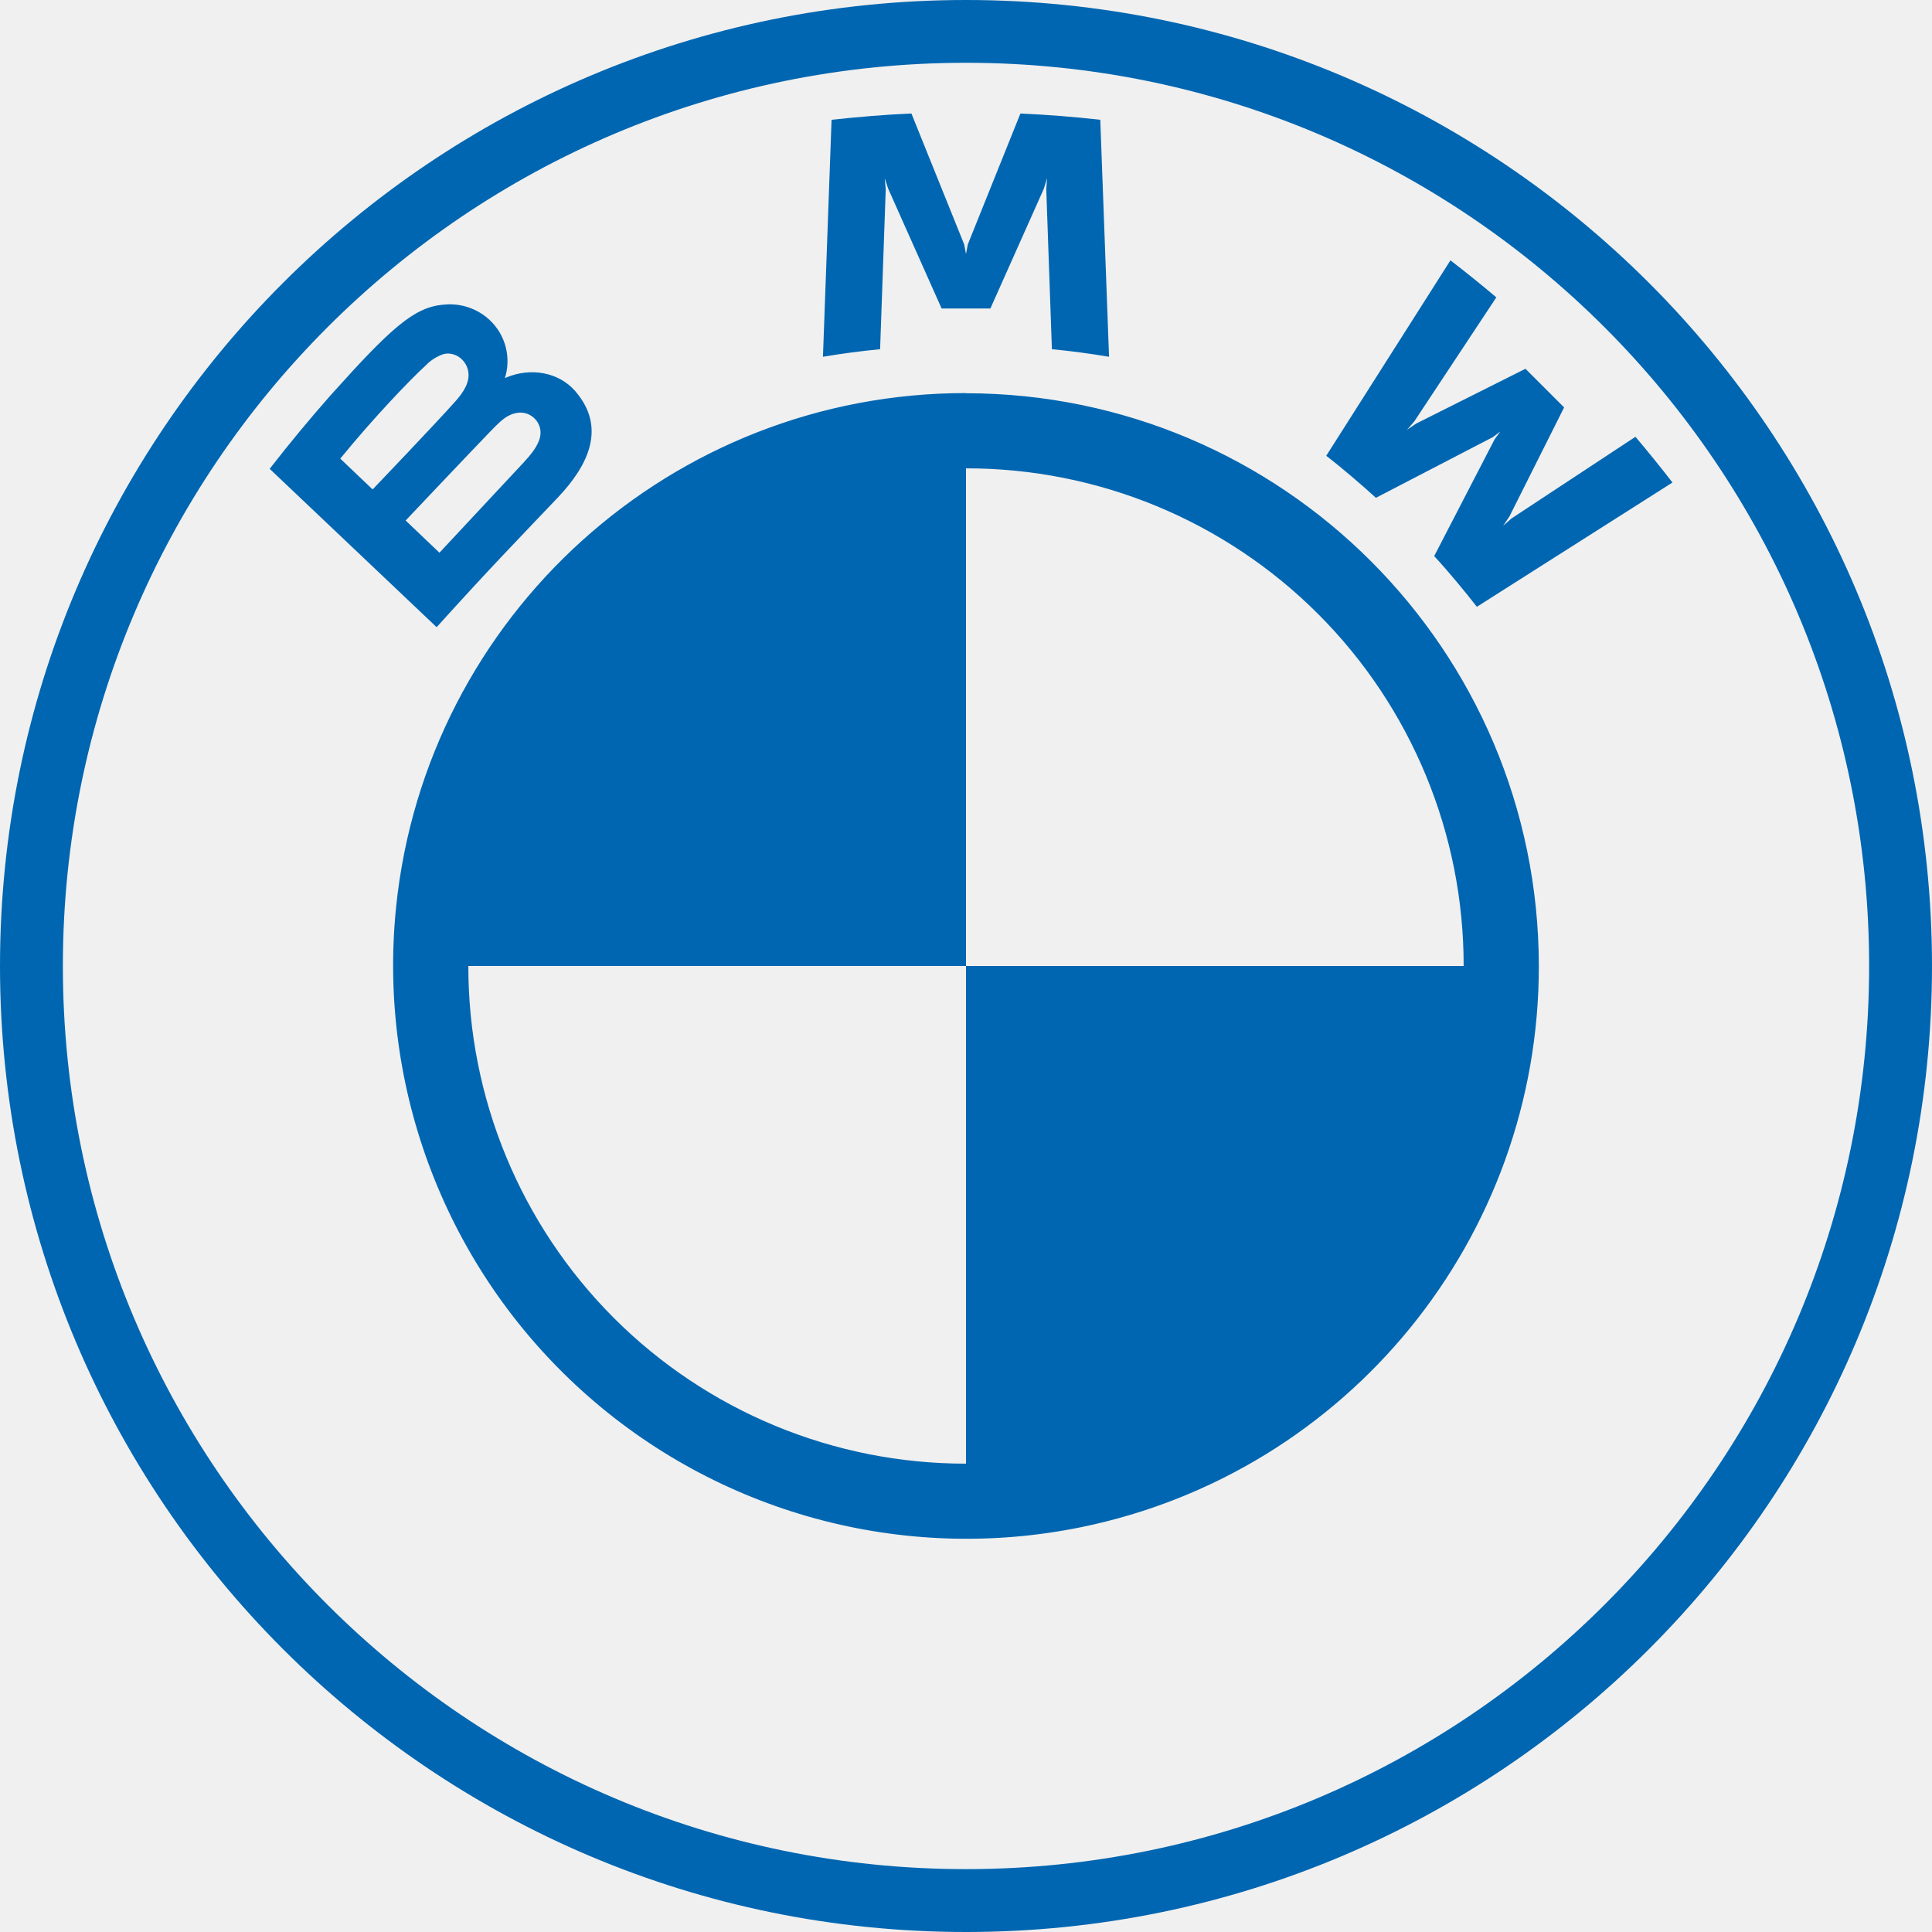
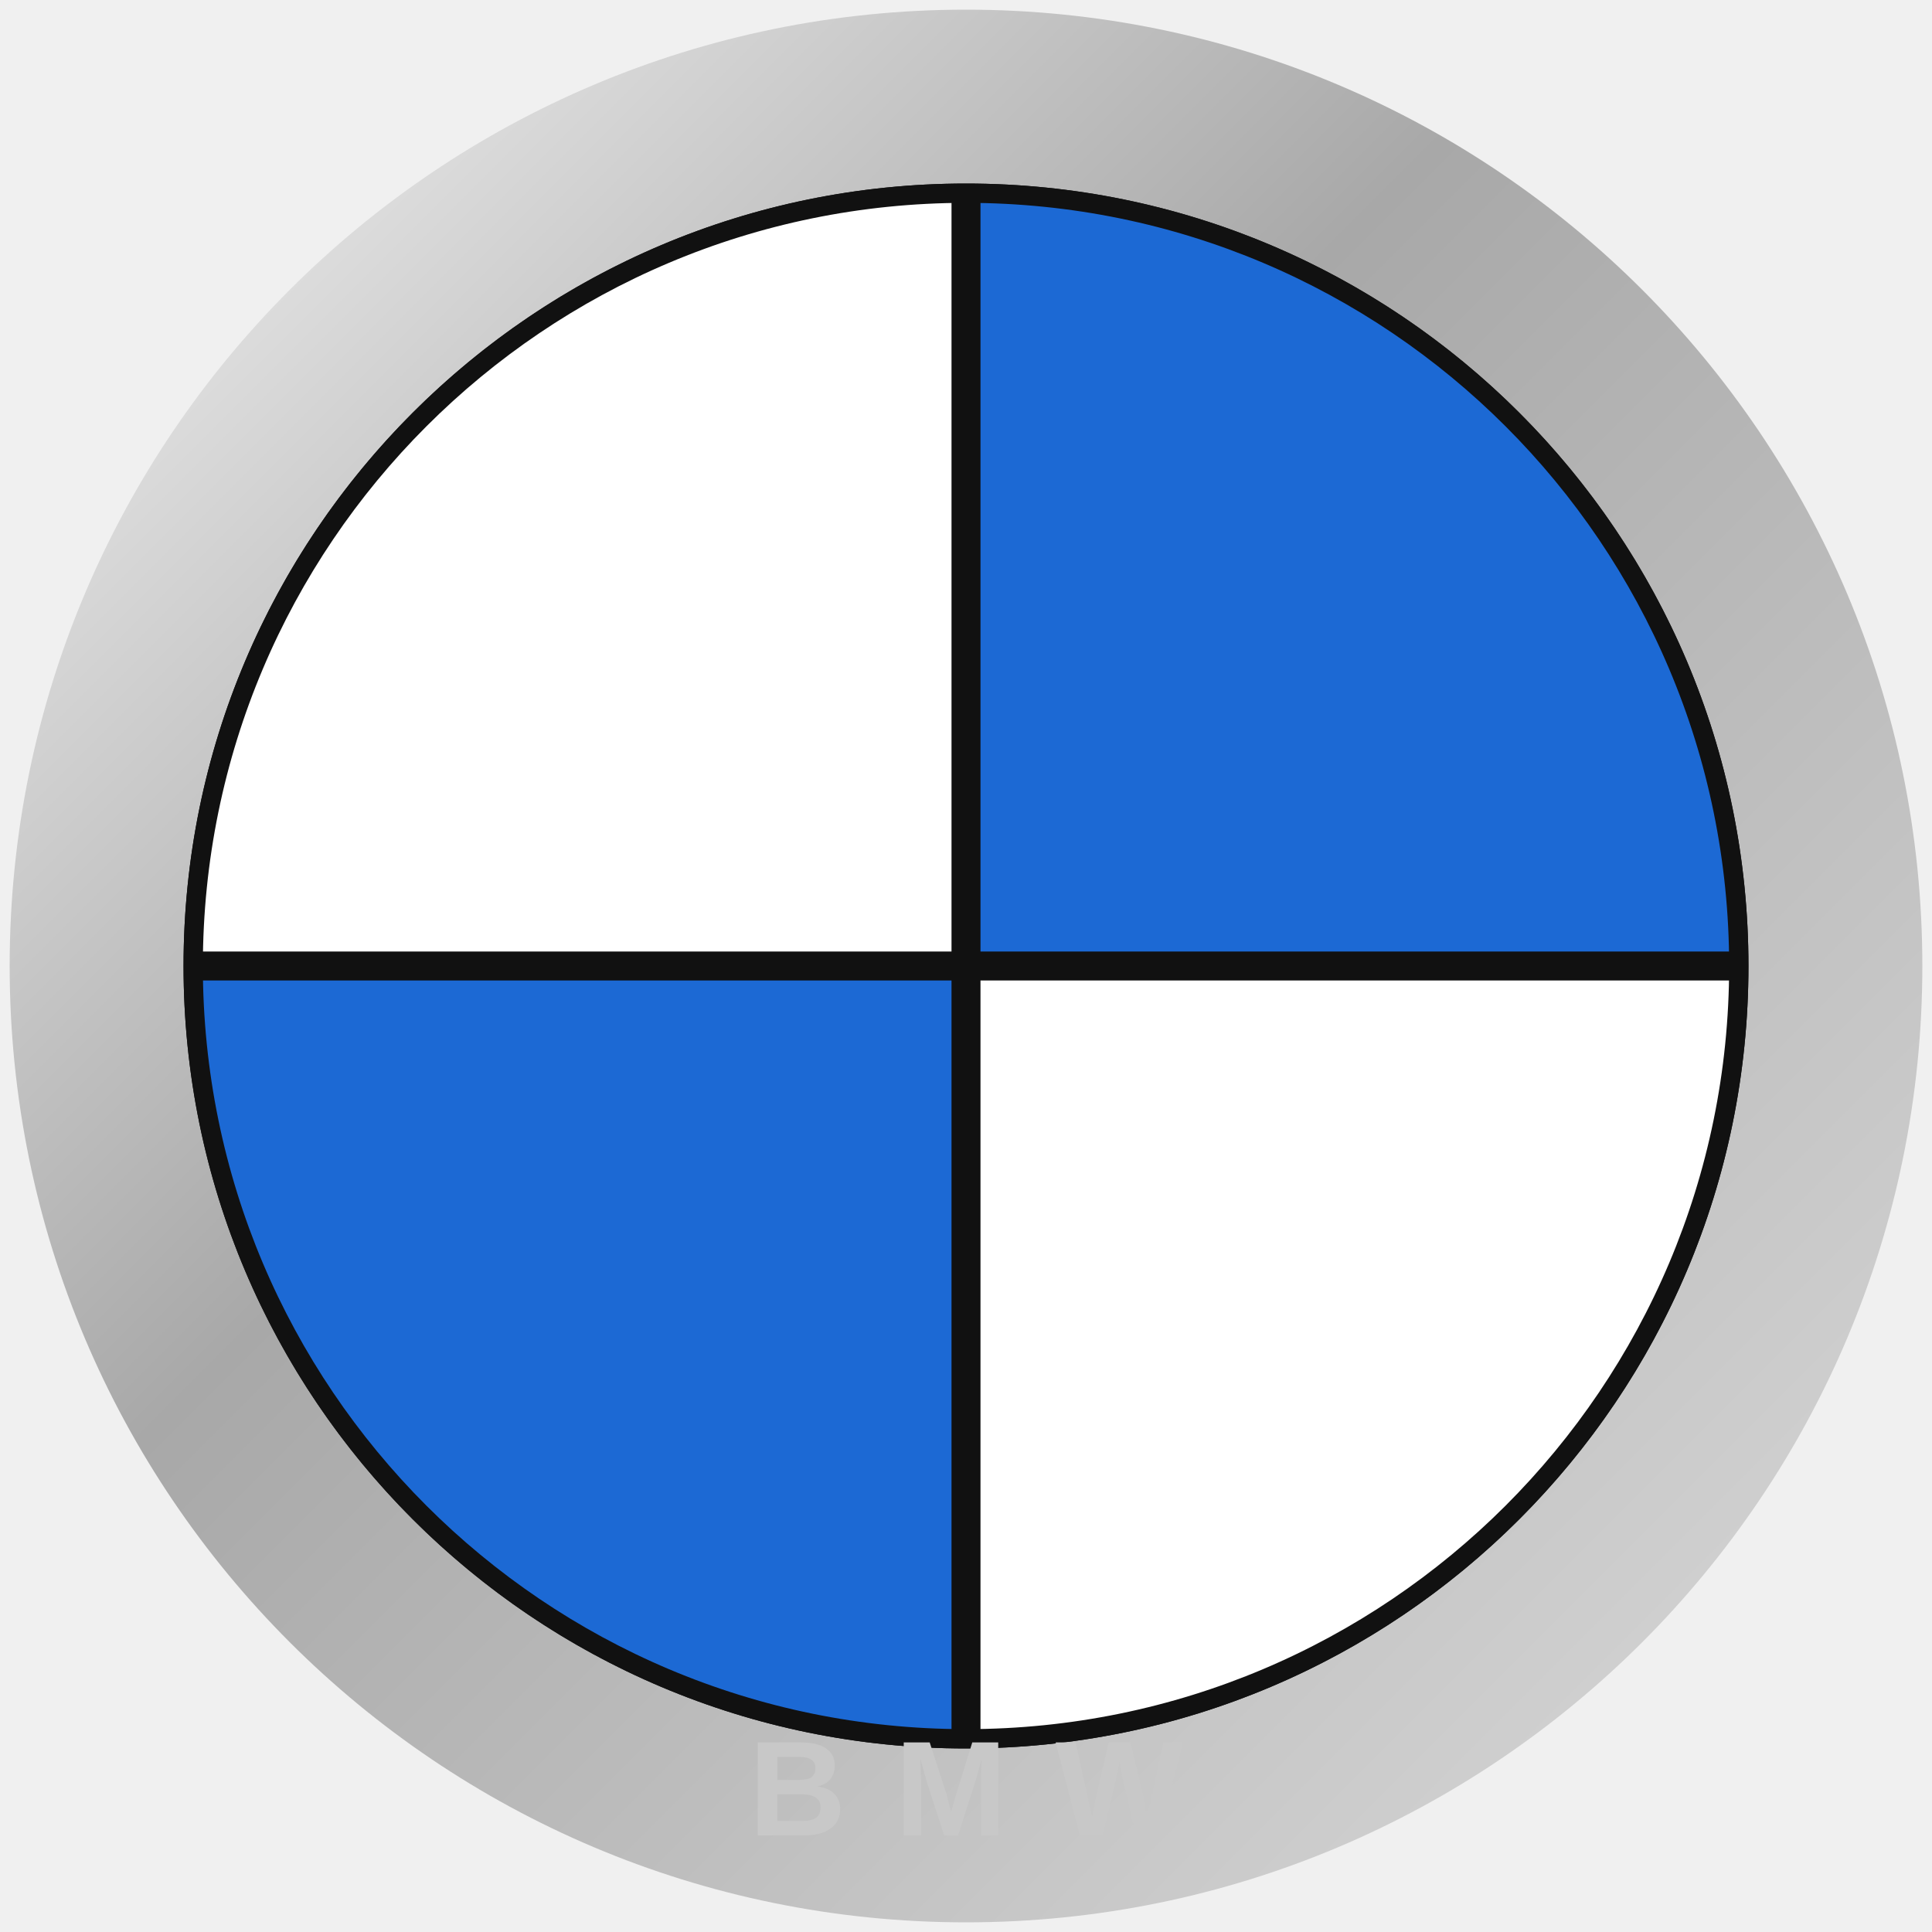
- <svg xmlns="http://www.w3.org/2000/svg" fill="#0066B1" role="img" viewBox="0 0 24 24">
-   <path d="M12 0C5.373 0 0 5.373 0 12s5.373 12 12 12 12-5.373 12-12S18.627 0 12 0zm0 .78C18.196.78 23.219 5.803 23.219 12c0 6.196-5.022 11.219-11.219 11.219C5.803 23.219.781 18.196.781 12S5.804.78 12 .78zm-.678.63c-.33.014-.66.042-.992.078l-.107 2.944a9.95 9.95 0 0 1 .71-.094l.07-1.988-.013-.137.043.13.664 1.489h.606l.664-1.488.04-.131-.01.137.07 1.988c.232.022.473.054.71.094l-.109-2.944a14.746 14.746 0 0 0-.992-.078l-.653 1.625-.023.12-.023-.12-.655-1.625zm6.696 1.824l-1.543 2.428c.195.15.452.371.617.522l1.453-.754.092-.069-.069.094-.752 1.453c.163.175.398.458.53.63l2.43-1.544a16.135 16.135 0 0 0-.46-.568L18.777 6.44l-.105.092.078-.115.68-1.356-.48-.48-1.356.68-.115.078.091-.106 1.018-1.539c-.18-.152-.351-.291-.57-.46zM5.5 3.785c-.36.037-.638.283-1.393 1.125a18.97 18.97 0 0 0-.757.914l2.074 1.967c.687-.76.966-1.042 1.508-1.613.383-.405.6-.87.216-1.317-.208-.242-.558-.295-.85-.175l-.028.01.01-.026a.7.7 0 0 0-.243-.734.724.724 0 0 0-.537-.15zm.006.615c.136-.037.277.06.308.2.032.14-.056.272-.154.382-.22.25-1.031 1.098-1.031 1.098l-.402-.383c.417-.51.861-.974 1.062-1.158a.55.55 0 0 1 .217-.139zM12 4.883a7.114 7.114 0 0 0-7.08 6.388v.002a7.122 7.122 0 0 0 8.516 7.697 7.112 7.112 0 0 0 5.68-6.97A7.122 7.122 0 0 0 12 4.885v-.002zm-5.537.242c.047 0 .096.013.14.043.088.059.128.16.106.26-.026.119-.125.231-.205.318l-1.045 1.12-.42-.4s.787-.832 1.045-1.099c.102-.106.168-.17.238-.205a.331.331 0 0 1 .14-.037zM12 5.818A6.175 6.175 0 0 1 18.182 12H12v6.182A6.175 6.175 0 0 1 5.818 12H12V5.818Z" />
+ <svg xmlns="http://www.w3.org/2000/svg" viewBox="0 0 100 100" role="img">
+   <defs>
+     <clipPath id="bmw-q">
+       <circle cx="50" cy="50" r="40" />
+     </clipPath>
+     <linearGradient id="bmw-rim" x1="0" y1="0" x2="1" y2="1">
+       <stop offset="0" stop-color="#F0F0F0" />
+       <stop offset="0.4" stop-color="#A8A8A8" />
+       <stop offset="1" stop-color="#D8D8D8" />
+     </linearGradient>
+   </defs>
+   <circle cx="50" cy="50" r="49" fill="#111" />
+   <circle cx="50" cy="50" r="45" fill="none" stroke="url(#bmw-rim)" stroke-width="9" />
+   <g clip-path="url(#bmw-q)">
+     <rect x="50" y="10" width="40" height="40" fill="#1C69D4" />
+     <rect x="10" y="10" width="40" height="40" fill="#FFFFFF" />
+     <rect x="10" y="50" width="40" height="40" fill="#1C69D4" />
+     <rect x="50" y="50" width="40" height="40" fill="#FFFFFF" />
+   </g>
+   <line x1="50" y1="10" x2="50" y2="90" stroke="#111" stroke-width="1.5" clip-path="url(#bmw-q)" />
+   <line x1="10" y1="50" x2="90" y2="50" stroke="#111" stroke-width="1.5" clip-path="url(#bmw-q)" />
+   <circle cx="50" cy="50" r="40" fill="none" stroke="#111" stroke-width="1" />
+   <text x="50" y="95" text-anchor="middle" font-size="7" font-weight="900" font-family="Arial Black,Arial,sans-serif" fill="#C8C8C8" letter-spacing="2.5">BMW</text>
</svg>
